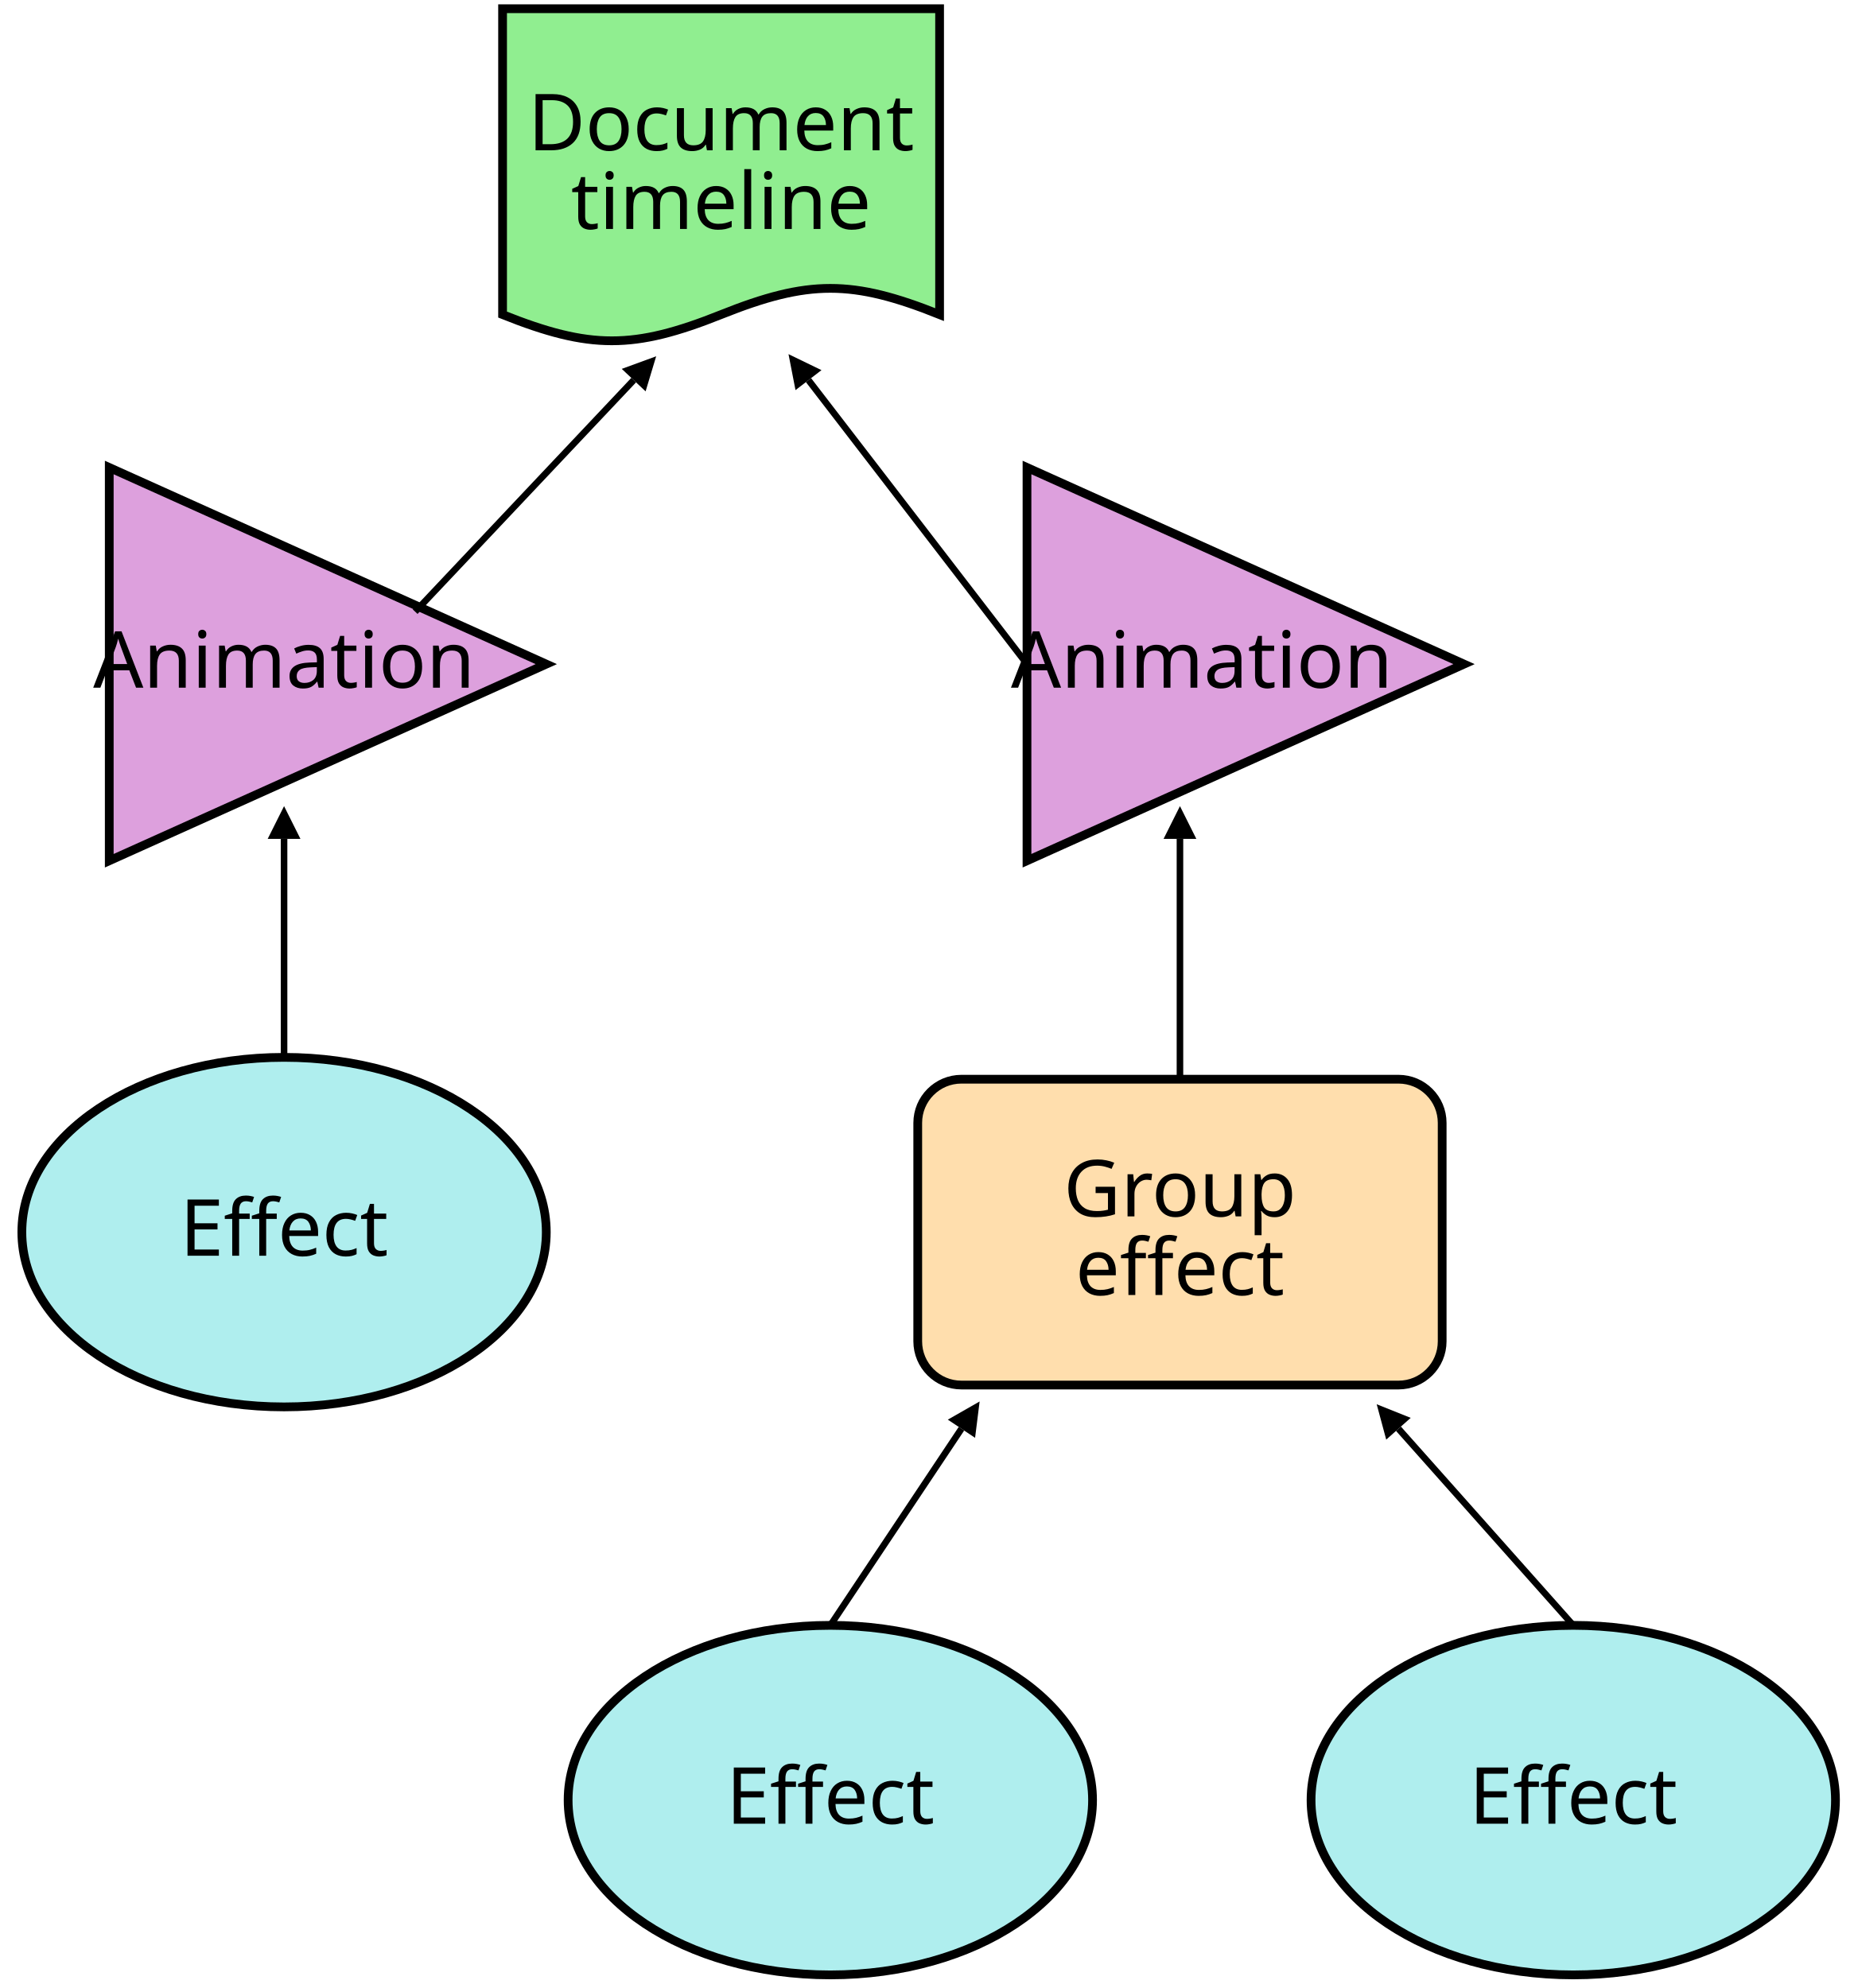
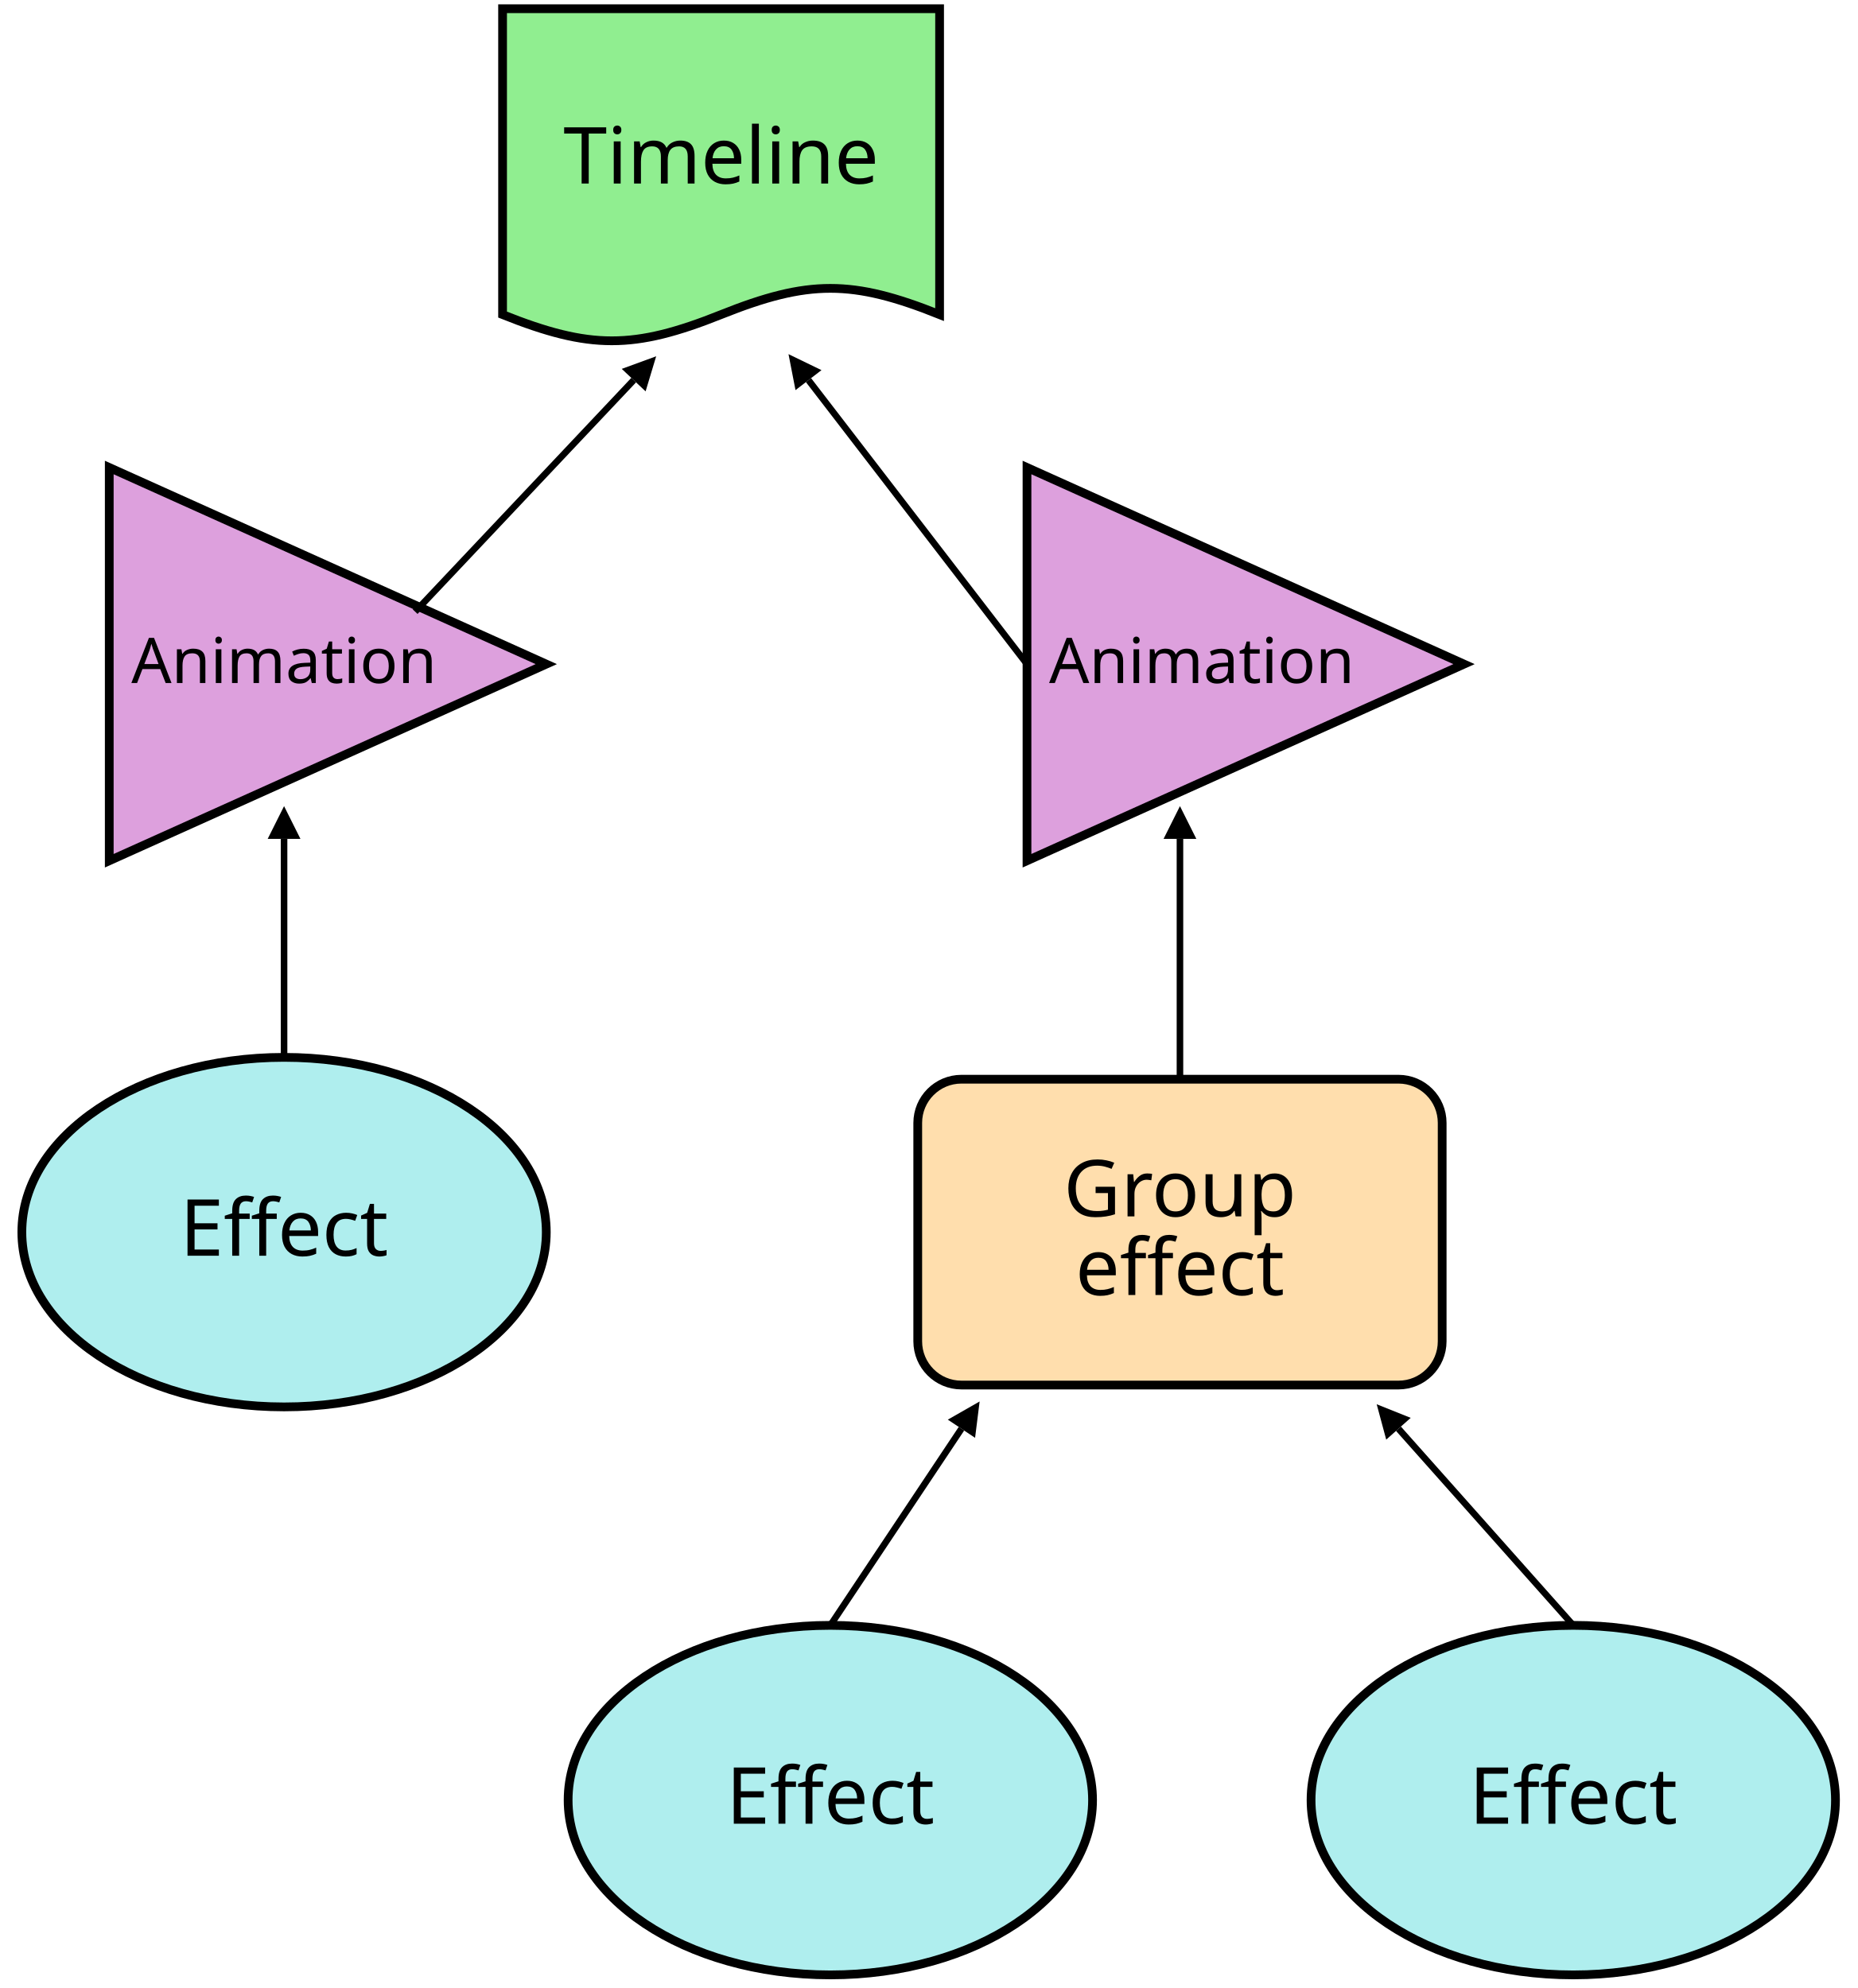
<svg xmlns="http://www.w3.org/2000/svg" xmlns:xlink="http://www.w3.org/1999/xlink" width="100%" height="100%" viewBox="35 148 425 455">
  <defs>
    <style type="text/css">
    svg {
      font-size: 18px;
      font-family: sans-serif;
    }

    /*
     * Line work
     */
    .arrowLine {
      stroke: black;
      stroke-width: 1.5;
      fill: none;
      marker-end: url(#arrow);
    }
    </style>
    <style type="text/css">
      .blackArrowHead {
        fill: black;
        stroke: none;
      }
    </style>
    <marker id="arrow" viewBox="0 -5 10 10" orient="auto" markerWidth="5" markerHeight="5">
      <path d="M0-5l10 5l-10 5z" class="blackArrowHead" />
    </marker>
    <marker id="reverseArrow" viewBox="-10 -5 10 10" orient="auto" markerWidth="5" markerHeight="5">
      <path d="M0-5l-10 5l10 5z" class="blackArrowHead" />
    </marker>
    <style type="text/css">
      .startTimeStar {
        stroke: blue;
        stroke-linecap: round;
        stroke-width: 2;
        fill: none;
      }
    </style>
    <path d="M-3.5-3.5l7 7M3.5-3.5l-7 7M0-5v10M-5 0h10" class="startTimeStar" id="star" />
    <style type="text/css">
      .document {
        fill: lightgreen;
        stroke: black;
        stroke-width: 2;
      }
    </style>
    <g id="document">
      <path d="M0 0h100v70c-20-8-30-8-50 0s-30 8-50 0z" class="document" />
-       <g transform="translate(50 45)">
-         <text y="-0.7em" text-anchor="middle">Document<tspan x="0" dy="1em">timeline</tspan>
-         </text>
+       <g transform="translate(50 40)">
+         <text text-anchor="middle">Timeline</text>
      </g>
    </g>
    <style type="text/css">
      .animation {
        fill: plum;
        stroke: black;
        stroke-width: 2;
      }
    </style>
    <g id="animation">
      <path d="M-40-45v90l100-45z" class="animation" />
-       <text y="0.3em" text-anchor="middle" textLength="75" lengthAdjust="spacingAndGlypths">Animation</text>
+       <text y="0.3em" text-anchor="middle" font-size="0.8em">Animation</text>
    </g>
    <style type="text/css">
      .effect {
        fill: paleturquoise;
        stroke: black;
        stroke-width: 2;
      }
    </style>
    <g id="effect">
      <ellipse rx="60" ry="40" class="effect" />
      <text y="0.3em" text-anchor="middle">Effect</text>
    </g>
    <style type="text/css">
      .group {
        fill: navajowhite;
        stroke: black;
        stroke-width: 2;
      }
    </style>
    <g id="group">
      <rect x="-60" y="-35" width="120" height="70" rx="10" ry="10" class="group" />
      <text y="-0.2em" text-anchor="middle">Group<tspan x="0" dy="1em">effect</tspan>
      </text>
    </g>
  </defs>
  <use x="150" y="150" xlink:href="#document" />
  <use x="100" y="300" xlink:href="#animation" />
  <line x1="130" y1="288" x2="180" y2="235" class="arrowLine" />
  <use x="100" y="430" xlink:href="#effect" />
  <line x1="100" y1="390" x2="100" y2="340" class="arrowLine" />
  <use x="310" y="300" xlink:href="#animation" />
  <line x1="270" y1="300" x2="220" y2="235" class="arrowLine" />
  <use x="305" y="430" xlink:href="#group" />
  <line x1="305" y1="395" x2="305" y2="340" class="arrowLine" />
  <use x="225" y="560" xlink:href="#effect" />
  <line x1="225" y1="520" x2="255" y2="475" class="arrowLine" />
  <use x="395" y="560" xlink:href="#effect" />
  <line x1="395" y1="520" x2="355" y2="475" class="arrowLine" />
</svg>
